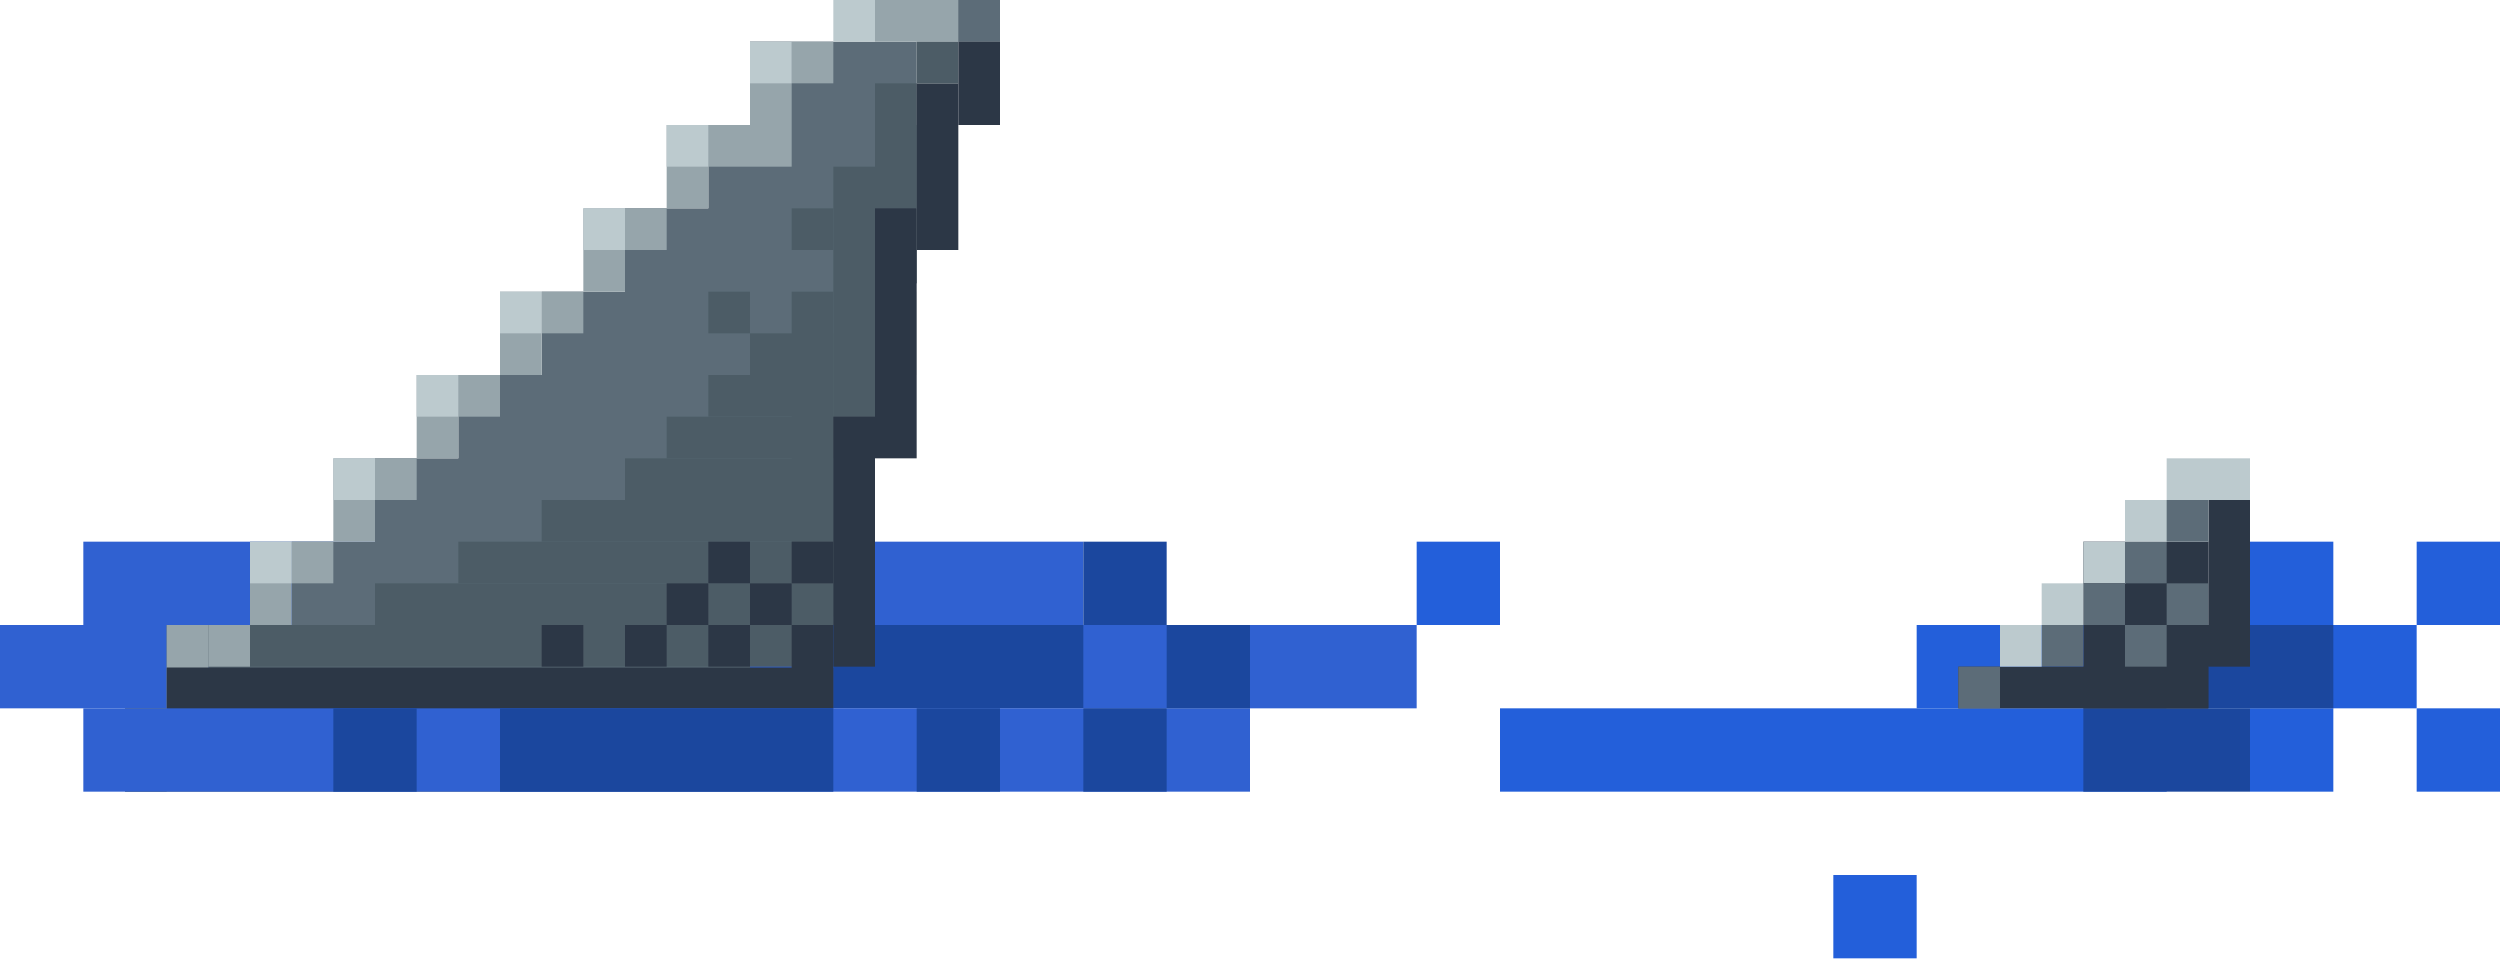
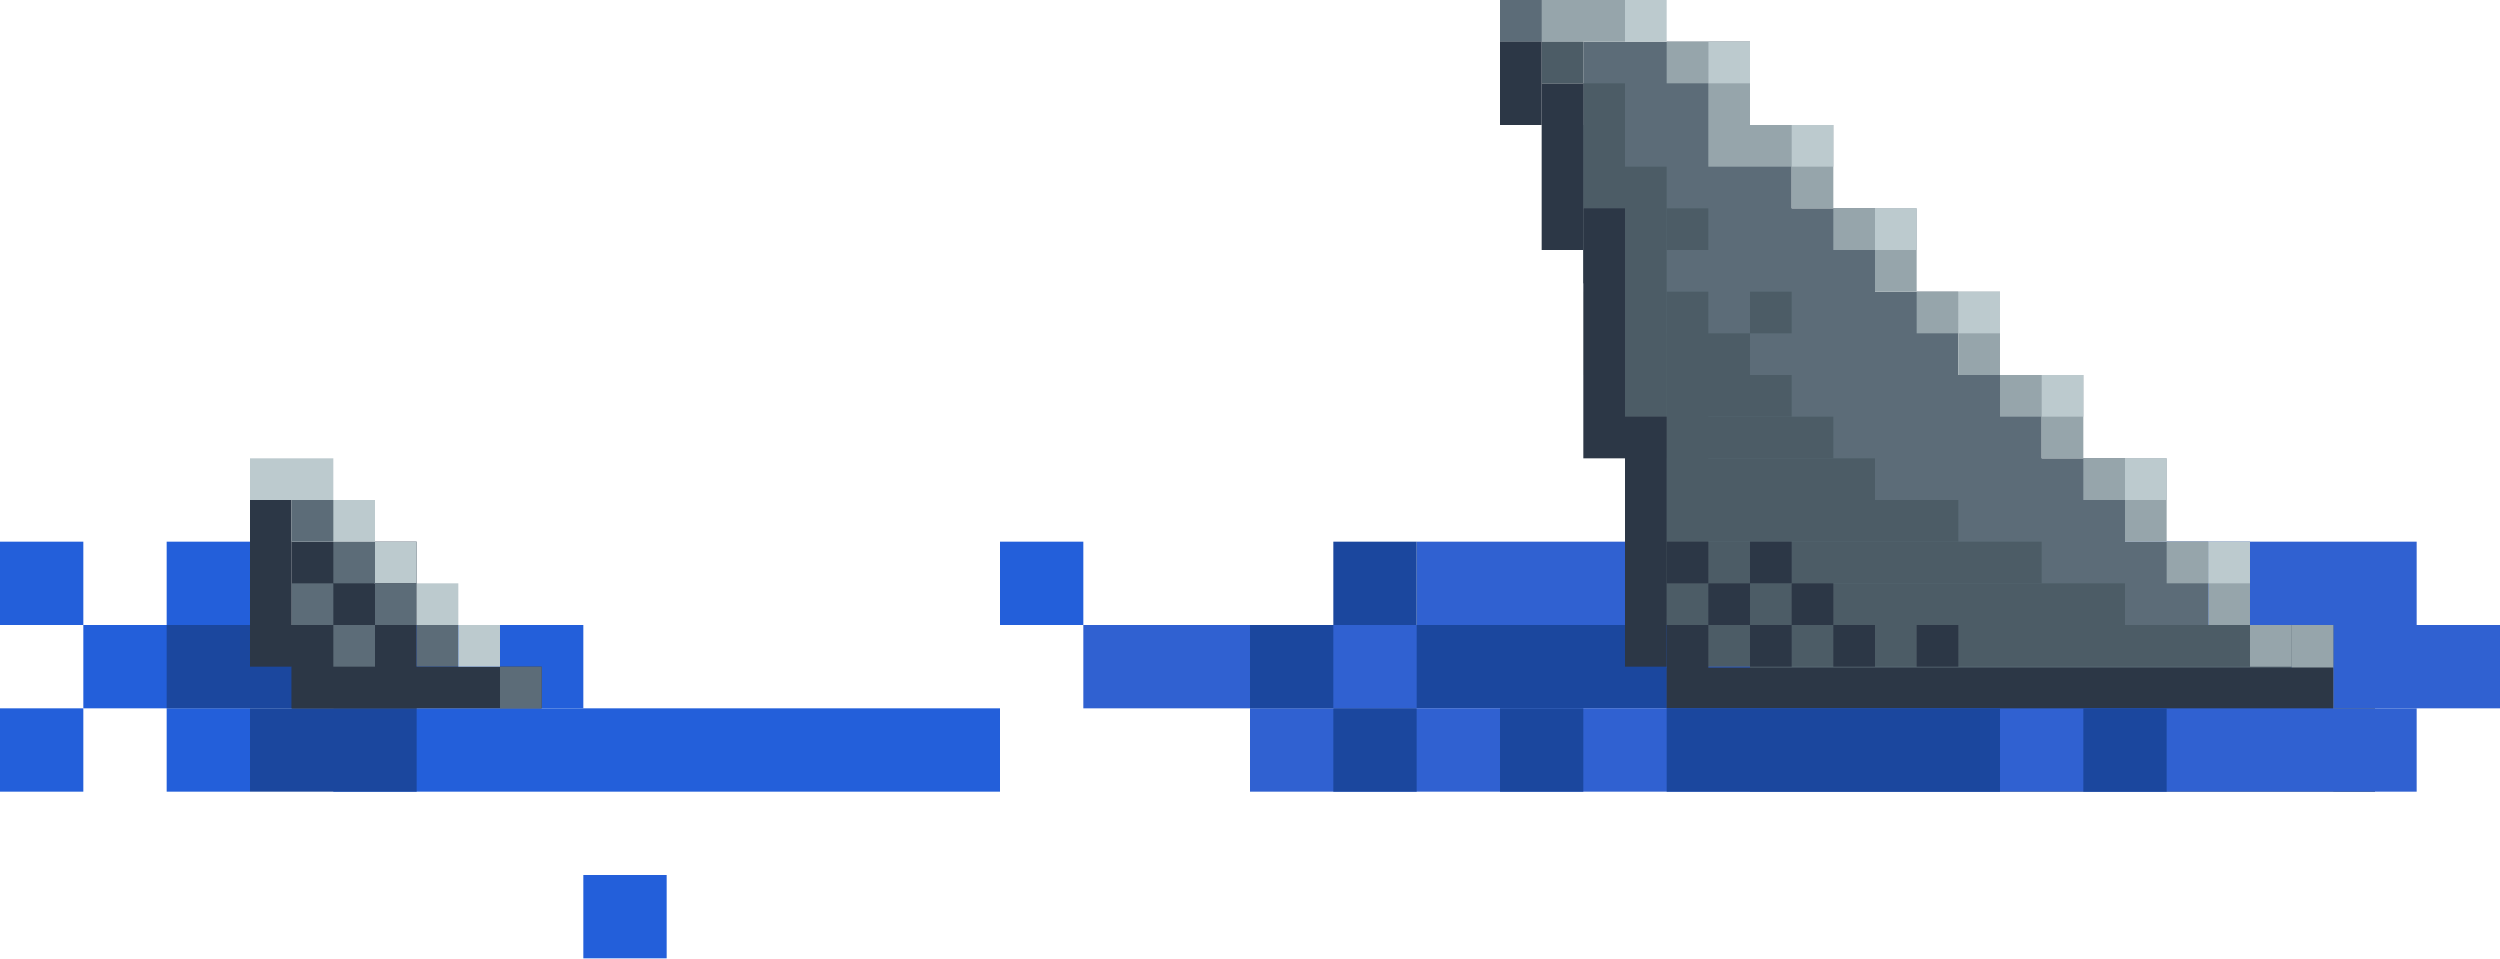
<svg xmlns="http://www.w3.org/2000/svg" viewBox="0 0 150 57.5">
  <defs>
    <style>.cls-1{fill:#235fda;}.cls-2{fill:#f1f0ee;}.cls-3{fill:#3061d1;}.cls-4{fill:#5c6c78;}.cls-5{fill:#4c5c66;}.cls-6{fill:#96a5ab;}.cls-7{fill:#2c3746;}.cls-8{fill:#1b479e;}.cls-9{fill:#bccace;}</style>
  </defs>
  <g id="Layer_2" data-name="Layer 2">
    <g id="Layer_1-2" data-name="Layer 1">
-       <rect class="cls-1" x="90" y="42.5" width="40" height="5" />
-       <rect class="cls-1" x="135" y="42.5" width="5" height="5" />
-       <rect class="cls-1" x="115" y="37.5" width="30" height="5" />
-       <rect class="cls-1" x="85" y="32.5" width="5" height="5" />
-       <rect class="cls-1" x="110" y="52.5" width="5" height="5" />
-       <rect class="cls-1" x="145" y="42.5" width="5" height="5" />
-       <rect class="cls-1" x="145" y="32.5" width="5" height="5" />
-       <rect class="cls-1" x="135" y="32.5" width="5" height="5" />
-       <rect class="cls-2" x="50" y="17.5" width="5" height="5" />
-       <rect class="cls-2" x="45" y="17.5" width="5" height="5" />
-       <rect class="cls-3" y="37.5" width="85" height="5" />
-       <rect class="cls-3" x="5" y="32.5" width="60" height="5" />
-       <rect class="cls-4" x="45" y="2.5" width="10" height="10" />
-       <polygon class="cls-4" points="55 7.5 55 12.5 51 12.5 51 37.5 45 37.5 45 47.5 7.5 47.5 7.5 42.5 12.5 42.5 12.5 37.5 17.5 37.5 17.5 32.5 22.5 32.5 22.5 27.5 27.5 27.5 27.5 22.5 32.5 22.5 32.5 17.5 37.5 17.5 37.5 12.5 42.5 12.5 42.5 7.5 55 7.5" />
-       <rect class="cls-5" x="42.5" y="17.5" width="2.5" height="2.5" />
-       <rect class="cls-5" x="47.5" y="12.5" width="2.5" height="2.5" />
-       <rect class="cls-5" x="28.75" y="18.75" width="2.5" height="40" transform="translate(68.75 8.75) rotate(90)" />
-       <rect class="cls-5" x="35" y="22.5" width="2.5" height="27.5" transform="translate(72.5 0) rotate(90)" />
-       <rect class="cls-5" x="37.5" y="22.5" width="2.5" height="22.5" transform="translate(72.5 -5) rotate(90)" />
-       <rect class="cls-5" x="40" y="22.5" width="2.5" height="17.5" transform="translate(72.5 -10) rotate(90)" />
-       <rect class="cls-5" x="42.5" y="22.5" width="2.5" height="12.5" transform="translate(72.5 -15) rotate(90)" />
-       <rect class="cls-5" x="46.25" y="18.75" width="2.5" height="5" transform="translate(68.75 -26.25) rotate(90)" />
-       <rect class="cls-5" x="45" y="20" width="2.5" height="7.5" transform="translate(70 -22.5) rotate(90)" />
-       <rect class="cls-5" x="43.75" y="21.25" width="2.5" height="10" transform="translate(71.25 -18.75) rotate(90)" />
-       <rect class="cls-6" x="42.5" y="7.5" width="5" height="2.5" />
-       <rect class="cls-6" x="40" y="7.5" width="2.5" height="5" />
-       <rect class="cls-5" x="47.5" y="17.5" width="2.5" height="19.5" />
-       <rect class="cls-7" x="47.5" y="37.5" width="2.5" height="5" />
-       <rect class="cls-5" x="50" y="10" width="2.5" height="17.5" />
-       <rect class="cls-5" x="52.5" y="5" width="2.5" height="12" />
-       <rect class="cls-8" x="50" y="37.5" width="15" height="5" />
-       <rect class="cls-7" x="50" y="25" width="2.5" height="15" />
-       <rect class="cls-7" x="52.5" y="12.5" width="2.5" height="15" />
-       <rect class="cls-7" x="55" y="5" width="2.5" height="10" />
-       <rect class="cls-6" x="37.5" y="12.5" width="2.5" height="2.5" />
-       <rect class="cls-9" x="40" y="7.5" width="2.5" height="2.5" />
-       <rect class="cls-6" x="47.5" y="2.5" width="2.5" height="2.5" />
-       <rect class="cls-6" x="45" y="2.5" width="2.5" height="5" />
-       <rect class="cls-9" x="45" y="2.5" width="2.5" height="2.5" />
-       <rect class="cls-6" x="52.5" width="7.5" height="2.5" />
-       <rect class="cls-4" x="57.5" width="2.5" height="2.5" />
-       <rect class="cls-5" x="55" y="2.5" width="2.5" height="2.5" />
-       <rect class="cls-7" x="57.5" y="2.5" width="2.5" height="5" />
-       <rect class="cls-9" x="50" width="2.5" height="2.5" />
-       <rect class="cls-6" x="32.5" y="17.5" width="2.5" height="2.5" />
-       <rect class="cls-6" x="27.5" y="22.5" width="2.5" height="2.5" />
-       <rect class="cls-6" x="22.5" y="27.5" width="2.5" height="2.5" />
-       <rect class="cls-6" x="17.5" y="32.5" width="2.5" height="2.5" />
-       <rect class="cls-6" x="12.5" y="37.5" width="2.5" height="2.5" />
-       <rect class="cls-6" x="35" y="12.5" width="2.5" height="5" />
-       <rect class="cls-6" x="30" y="17.5" width="2.5" height="5" />
-       <rect class="cls-6" x="25" y="22.5" width="2.5" height="5" />
-       <rect class="cls-6" x="20" y="27.5" width="2.5" height="5" />
-       <rect class="cls-6" x="15" y="32.5" width="2.5" height="5" />
-       <rect class="cls-6" x="10" y="37.5" width="2.5" height="5" />
-       <rect class="cls-7" x="28.75" y="21.3" width="2.5" height="40" transform="translate(71.3 11.3) rotate(90)" />
-       <rect class="cls-4" x="7.5" y="42.5" width="2.5" height="5" />
-       <rect class="cls-9" x="35" y="12.5" width="2.5" height="2.5" />
-       <rect class="cls-9" x="30" y="17.5" width="2.5" height="2.5" />
-       <rect class="cls-9" x="25" y="22.5" width="2.5" height="2.5" />
-       <rect class="cls-9" x="20" y="27.5" width="2.5" height="2.5" />
-       <rect class="cls-9" x="15" y="32.5" width="2.5" height="2.5" />
-       <rect class="cls-7" x="47.5" y="32.5" width="2.5" height="2.5" />
-       <rect class="cls-7" x="40" y="35" width="2.5" height="2.5" />
-       <rect class="cls-7" x="45" y="35" width="2.5" height="2.5" />
-       <rect class="cls-7" x="42.5" y="32.5" width="2.5" height="2.5" />
-       <rect class="cls-7" x="37.5" y="37.5" width="2.5" height="2.5" />
-       <rect class="cls-7" x="32.5" y="37.5" width="2.5" height="2.5" />
-       <rect class="cls-7" x="42.5" y="37.5" width="2.5" height="2.5" />
-       <rect class="cls-3" x="5" y="42.5" width="70" height="5" />
-       <rect class="cls-8" x="20" y="42.5" width="5" height="5" />
-       <rect class="cls-8" x="70" y="37.5" width="5" height="5" />
-       <rect class="cls-8" x="65" y="32.5" width="5" height="5" />
-       <rect class="cls-8" x="125" y="42.5" width="10" height="5" />
-       <rect class="cls-8" x="130" y="37.5" width="10" height="5" />
-       <rect class="cls-8" x="65" y="42.5" width="5" height="5" />
-       <rect class="cls-8" x="55" y="42.5" width="5" height="5" />
-       <rect class="cls-8" x="30" y="42.5" width="20" height="5" />
-       <rect class="cls-7" x="125" y="32.5" width="7.5" height="10" />
-       <rect class="cls-4" x="122.5" y="37.5" width="2.5" height="2.5" />
-       <rect class="cls-7" x="132.5" y="30" width="2.5" height="7.5" />
-       <rect class="cls-7" x="117.5" y="40" width="15" height="2.5" />
-       <rect class="cls-9" x="125" y="32.5" width="2.55" height="2.5" />
-       <rect class="cls-7" x="130" y="37.5" width="5" height="2.5" />
-       <rect class="cls-9" x="120" y="37.5" width="2.5" height="2.5" />
-       <rect class="cls-4" x="125" y="35" width="2.5" height="2.5" />
-       <rect class="cls-4" x="127.5" y="37.5" width="2.5" height="2.5" />
-       <rect class="cls-4" x="127.5" y="32.5" width="2.5" height="2.5" />
-       <rect class="cls-4" x="130" y="35" width="2.5" height="2.5" />
-       <rect class="cls-9" x="122.5" y="35" width="2.5" height="2.5" />
-       <rect class="cls-4" x="117.5" y="40" width="2.5" height="2.5" />
-       <rect class="cls-9" x="127.5" y="30" width="5" height="2.5" />
-       <rect class="cls-4" x="130" y="30" width="2.5" height="2.5" />
-       <rect class="cls-9" x="130" y="27.5" width="5" height="2.5" />
+       <g id="Layer_2-2" data-name="Layer 2">
+         <g id="Layer_1-2-2" data-name="Layer 1-2">
+           <rect class="cls-1" x="20" y="42.5" width="40" height="5" />
+           <rect class="cls-1" x="10" y="42.5" width="5" height="5" />
+           <rect class="cls-1" x="5" y="37.5" width="30" height="5" />
+           <rect class="cls-1" x="60" y="32.5" width="5" height="5" />
+           <rect class="cls-1" x="35" y="52.5" width="5" height="5" />
+           <rect class="cls-1" y="42.5" width="5" height="5" />
+           <rect class="cls-1" y="32.5" width="5" height="5" />
+           <rect class="cls-1" x="10" y="32.5" width="5" height="5" />
+           <rect class="cls-2" x="95" y="17.5" width="5" height="5" />
+           <rect class="cls-2" x="100" y="17.5" width="5" height="5" />
+           <rect class="cls-3" x="65" y="37.5" width="85" height="5" />
+           <rect class="cls-3" x="85" y="32.5" width="60" height="5" />
+           <rect class="cls-4" x="95" y="2.5" width="10" height="10" />
+           <polygon class="cls-4" points="107.5 7.5 107.5 12.5 112.5 12.5 112.5 17.5 117.5 17.5 117.5 22.5 122.5 22.5 122.5 27.5 127.5 27.5 127.5 32.5 132.5 32.5 132.5 37.5 137.5 37.5 137.5 42.5 142.5 42.5 142.5 47.5 105 47.5 105 37.5 99 37.5 99 12.5 95 12.5 95 7.5 107.5 7.5" />
+           <rect class="cls-5" x="105" y="17.5" width="2.5" height="2.5" />
+           <rect class="cls-5" x="100" y="12.5" width="2.5" height="2.5" />
+           <rect class="cls-5" x="100" y="37.5" width="40" height="2.5" />
+           <rect class="cls-5" x="100" y="35" width="27.5" height="2.5" />
+           <rect class="cls-5" x="100" y="32.5" width="22.5" height="2.5" />
+           <rect class="cls-5" x="100" y="30" width="17.5" height="2.5" />
+           <rect class="cls-5" x="100" y="27.5" width="12.5" height="2.5" />
+           <rect class="cls-5" x="100" y="20" width="5" height="2.5" />
+           <rect class="cls-5" x="100" y="22.5" width="7.5" height="2.5" />
+           <rect class="cls-5" x="100" y="25" width="10" height="2.5" />
+           <rect class="cls-6" x="102.5" y="7.5" width="5" height="2.5" />
+           <rect class="cls-6" x="107.5" y="7.5" width="2.5" height="5" />
+           <rect class="cls-5" x="100" y="17.5" width="2.5" height="19.5" />
+           <rect class="cls-7" x="100" y="37.5" width="2.5" height="5" />
+           <rect class="cls-5" x="97.5" y="10" width="2.5" height="17.5" />
+           <rect class="cls-5" x="95" y="5" width="2.5" height="12" />
+           <rect class="cls-8" x="85" y="37.5" width="15" height="5" />
+           <rect class="cls-7" x="97.5" y="25" width="2.5" height="15" />
+           <rect class="cls-7" x="95" y="12.5" width="2.5" height="15" />
+           <rect class="cls-7" x="92.5" y="5" width="2.5" height="10" />
+           <rect class="cls-6" x="110" y="12.5" width="2.5" height="2.5" />
+           <rect class="cls-9" x="107.5" y="7.5" width="2.5" height="2.5" />
+           <rect class="cls-6" x="100" y="2.5" width="2.5" height="2.5" />
+           <rect class="cls-6" x="102.5" y="2.5" width="2.5" height="5" />
+           <rect class="cls-9" x="102.5" y="2.5" width="2.5" height="2.5" />
+           <rect class="cls-6" x="90" width="7.5" height="2.5" />
+           <rect class="cls-4" x="90" width="2.5" height="2.5" />
+           <rect class="cls-5" x="92.5" y="2.5" width="2.5" height="2.5" />
+           <rect class="cls-7" x="90" y="2.5" width="2.5" height="5" />
+           <rect class="cls-9" x="97.5" width="2.5" height="2.5" />
+           <rect class="cls-6" x="115" y="17.5" width="2.5" height="2.5" />
+           <rect class="cls-6" x="120" y="22.5" width="2.5" height="2.5" />
+           <rect class="cls-6" x="125" y="27.5" width="2.5" height="2.5" />
+           <rect class="cls-6" x="130" y="32.5" width="2.5" height="2.5" />
+           <rect class="cls-6" x="135" y="37.5" width="2.5" height="2.5" />
+           <rect class="cls-6" x="112.5" y="12.5" width="2.5" height="5" />
+           <rect class="cls-6" x="117.5" y="17.5" width="2.5" height="5" />
+           <rect class="cls-6" x="122.5" y="22.5" width="2.5" height="5" />
+           <rect class="cls-6" x="127.5" y="27.5" width="2.5" height="5" />
+           <rect class="cls-6" x="132.5" y="32.5" width="2.5" height="5" />
+           <rect class="cls-6" x="137.5" y="37.5" width="2.5" height="5" />
+           <rect class="cls-7" x="100" y="40.05" width="40" height="2.5" />
+           <rect class="cls-4" x="140" y="42.5" width="2.5" height="5" />
+           <rect class="cls-9" x="112.5" y="12.5" width="2.5" height="2.5" />
+           <rect class="cls-9" x="117.5" y="17.5" width="2.5" height="2.5" />
+           <rect class="cls-9" x="122.5" y="22.5" width="2.5" height="2.5" />
+           <rect class="cls-9" x="127.5" y="27.5" width="2.5" height="2.5" />
+           <rect class="cls-9" x="132.5" y="32.5" width="2.5" height="2.5" />
+           <rect class="cls-7" x="100" y="32.5" width="2.5" height="2.5" />
+           <rect class="cls-7" x="107.5" y="35" width="2.5" height="2.5" />
+           <rect class="cls-7" x="102.5" y="35" width="2.5" height="2.5" />
+           <rect class="cls-7" x="105" y="32.5" width="2.5" height="2.5" />
+           <rect class="cls-7" x="110" y="37.5" width="2.5" height="2.5" />
+           <rect class="cls-7" x="115" y="37.5" width="2.5" height="2.5" />
+           <rect class="cls-7" x="105" y="37.5" width="2.5" height="2.5" />
+           <rect class="cls-3" x="75" y="42.5" width="70" height="5" />
+           <rect class="cls-8" x="125" y="42.5" width="5" height="5" />
+           <rect class="cls-8" x="75" y="37.5" width="5" height="5" />
+           <rect class="cls-8" x="80" y="32.5" width="5" height="5" />
+           <rect class="cls-8" x="15" y="42.5" width="10" height="5" />
+           <rect class="cls-8" x="10" y="37.5" width="10" height="5" />
+           <rect class="cls-8" x="80" y="42.5" width="5" height="5" />
+           <rect class="cls-8" x="90" y="42.5" width="5" height="5" />
+           <rect class="cls-8" x="100" y="42.5" width="20" height="5" />
+           <rect class="cls-7" x="17.5" y="32.5" width="7.5" height="10" />
+           <rect class="cls-4" x="25" y="37.5" width="2.5" height="2.5" />
+           <rect class="cls-7" x="15" y="30" width="2.5" height="7.5" />
+           <rect class="cls-7" x="17.5" y="40" width="15" height="2.5" />
+           <rect class="cls-9" x="22.45" y="32.5" width="2.55" height="2.5" />
+           <rect class="cls-7" x="15" y="37.5" width="5" height="2.5" />
+           <rect class="cls-9" x="27.5" y="37.5" width="2.5" height="2.5" />
+           <rect class="cls-4" x="22.5" y="35" width="2.5" height="2.5" />
+           <rect class="cls-4" x="20" y="37.5" width="2.5" height="2.5" />
+           <rect class="cls-4" x="20" y="32.5" width="2.5" height="2.5" />
+           <rect class="cls-4" x="17.5" y="35" width="2.5" height="2.5" />
+           <rect class="cls-9" x="25" y="35" width="2.5" height="2.5" />
+           <rect class="cls-4" x="30" y="40" width="2.5" height="2.5" />
+           <rect class="cls-9" x="17.5" y="30" width="5" height="2.5" />
+           <rect class="cls-4" x="17.5" y="30" width="2.5" height="2.5" />
+           <rect class="cls-9" x="15" y="27.5" width="5" height="2.5" />
+         </g>
+       </g>
    </g>
  </g>
</svg>
